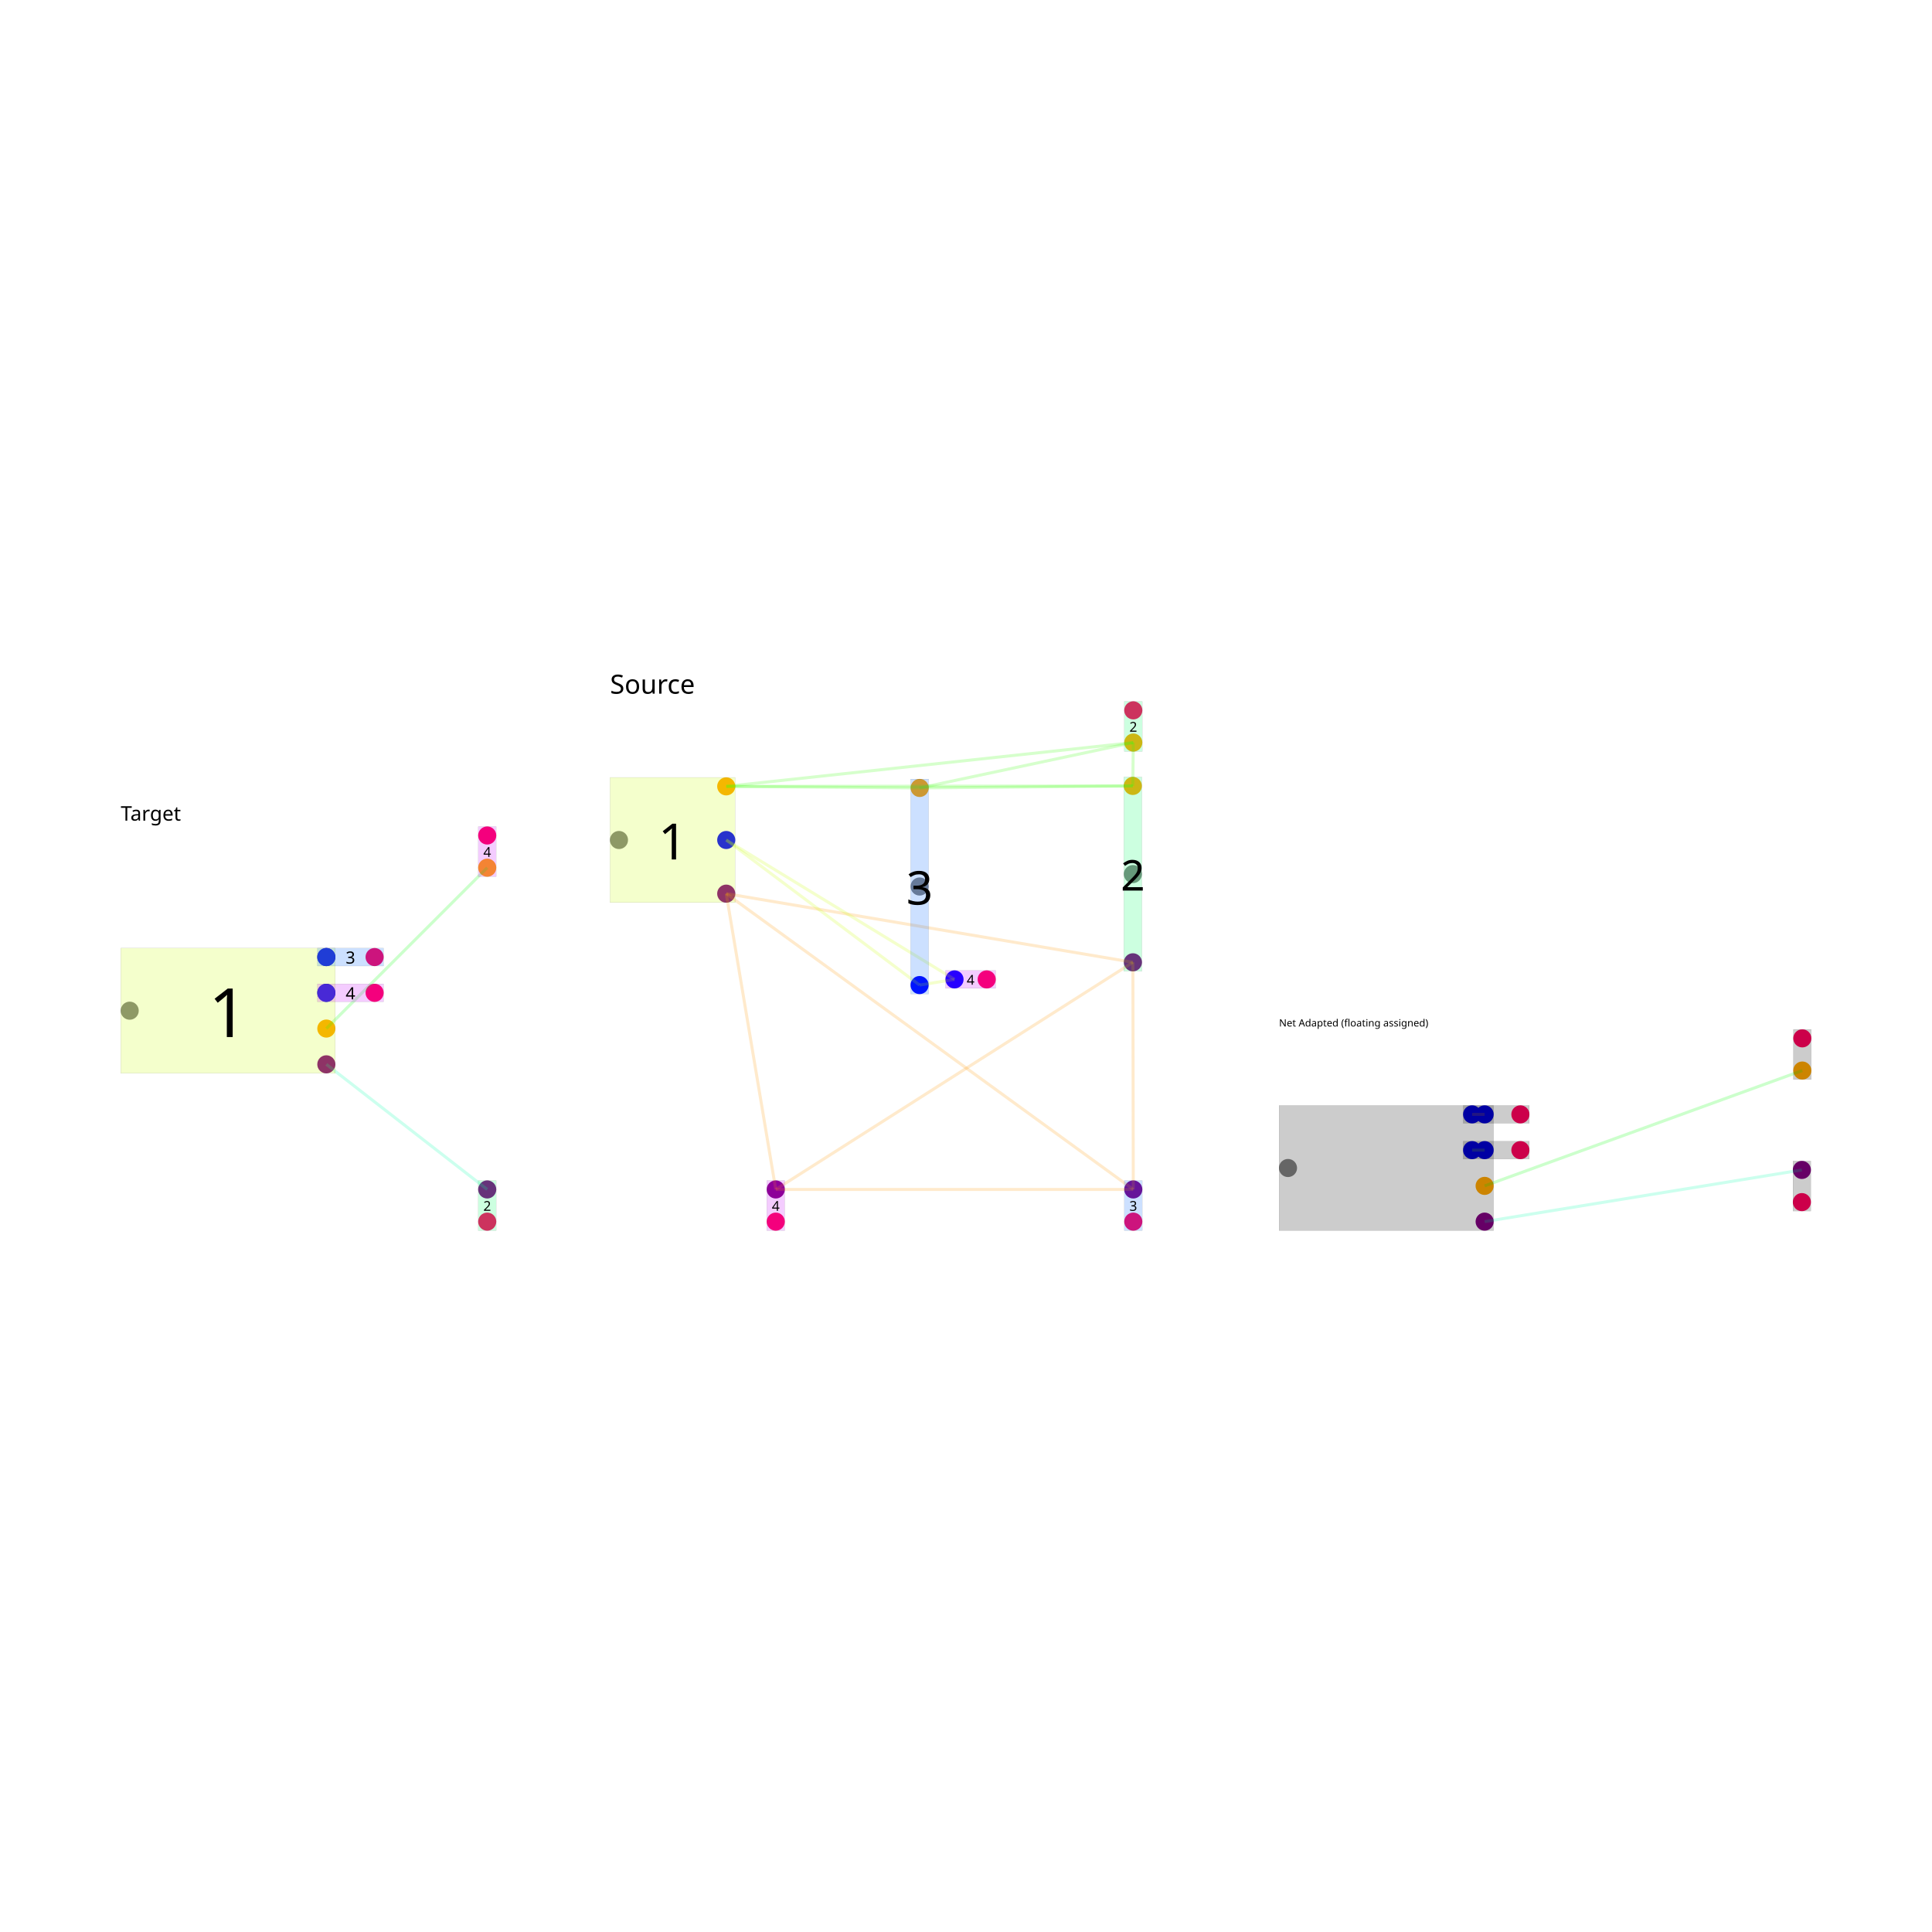
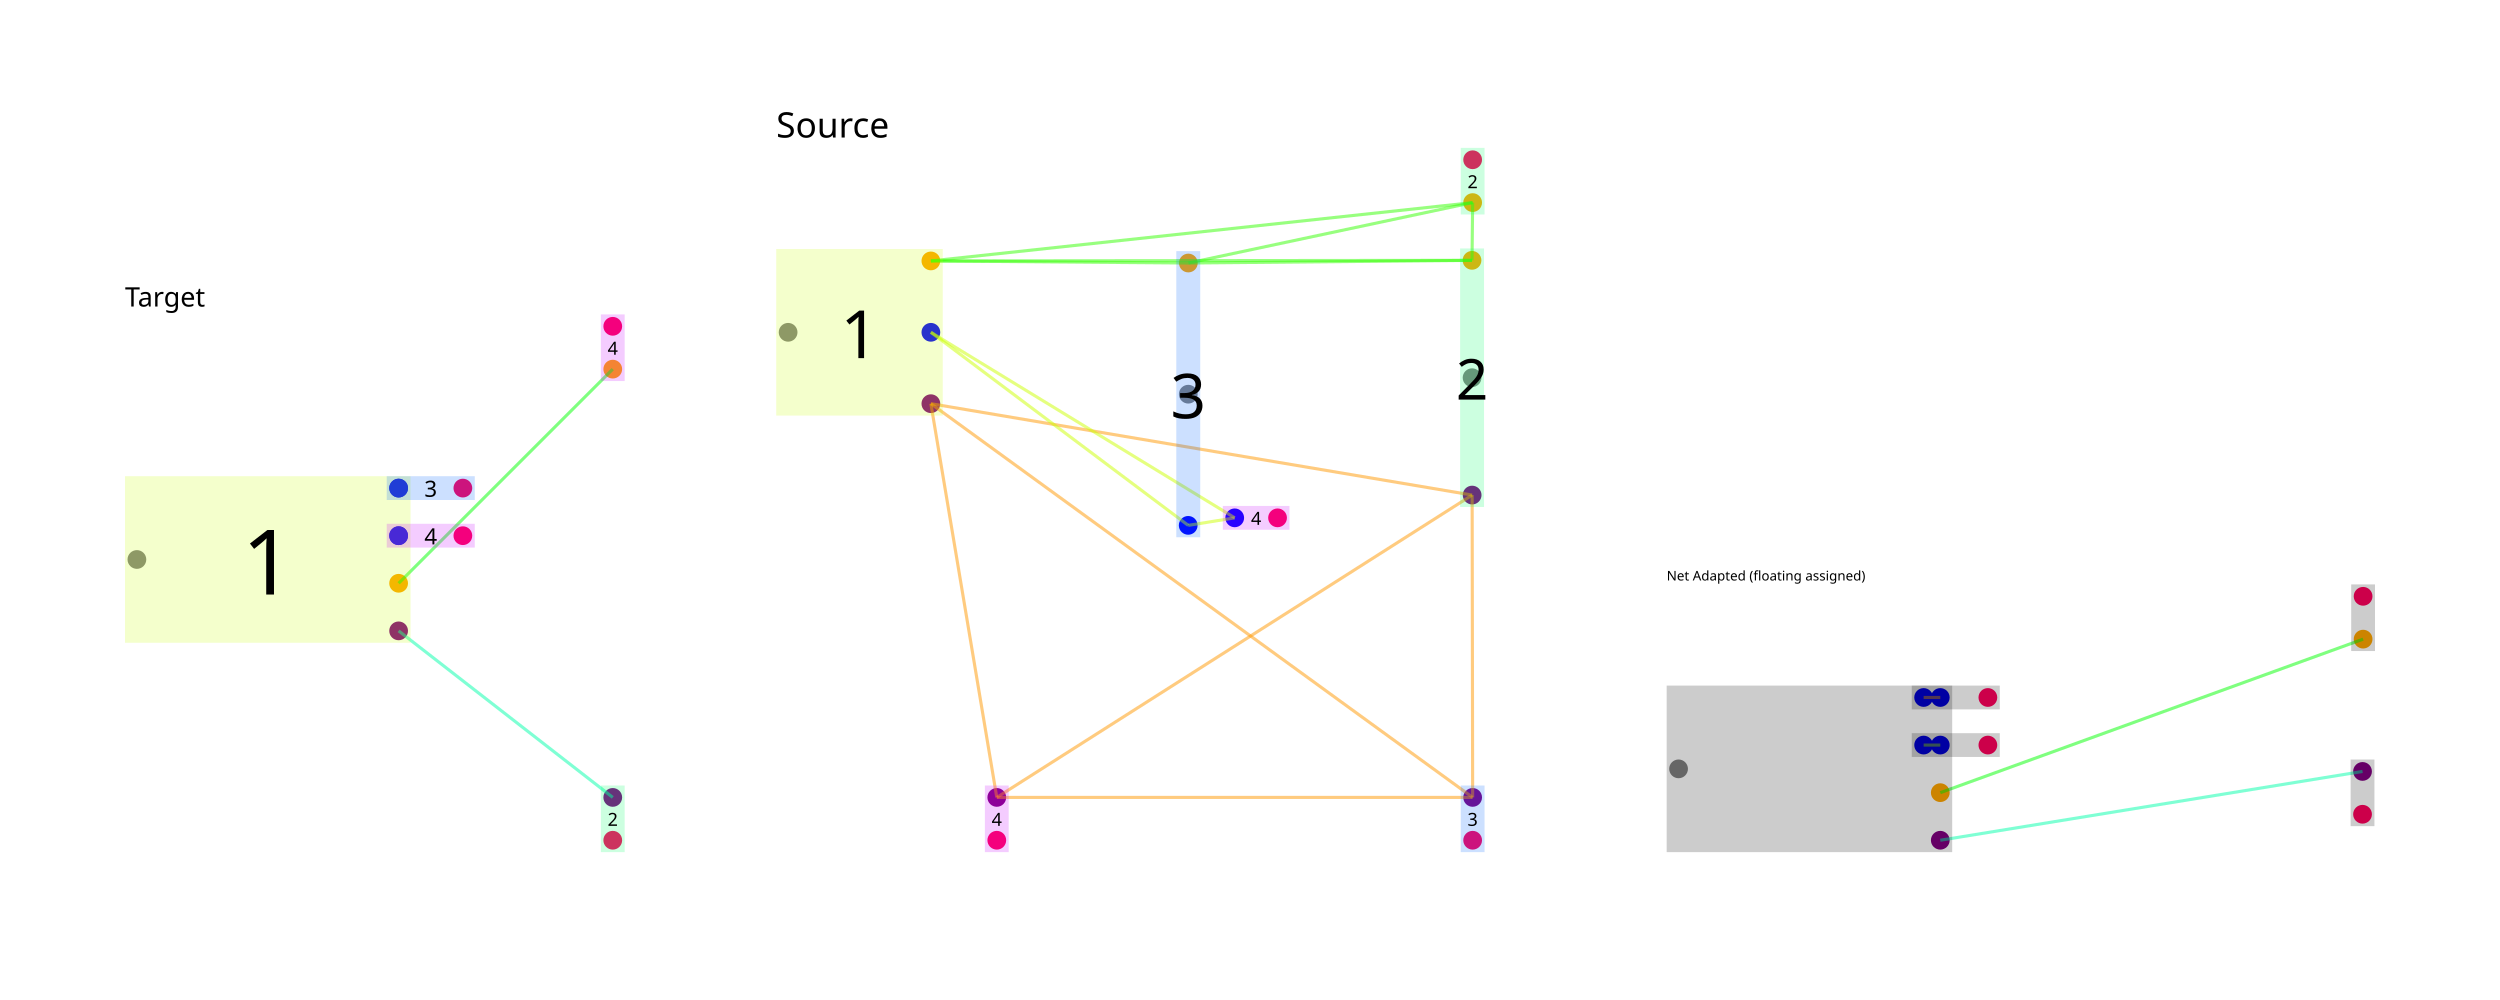
- <svg xmlns="http://www.w3.org/2000/svg" width="640" height="640" viewBox="0 0 640 640">
+ <svg xmlns="http://www.w3.org/2000/svg" width="800" height="320" viewBox="0 0 800 320">
  <rect width="100%" height="100%" fill="white" />
  <g>
-     <circle data-type="point" data-label="schematic_component_0_center component_center center_schematic_component_0" data-x="0" data-y="0" cx="42.961" cy="334.805" r="3" fill="gray" />
-   </g>
-   <g>
-     <circle data-type="point" data-label="schematic_port_0 normal unnamedsubcircuit13_connectivity_net0" data-x="1.1" data-y="0.30000000000000004" cx="108.101" cy="317.039" r="3" fill="blue" />
-   </g>
-   <g>
-     <circle data-type="point" data-label="schematic_port_1 normal unnamedsubcircuit13_connectivity_net1" data-x="1.1" data-y="0.09999999999999998" cx="108.101" cy="328.883" r="3" fill="blue" />
-   </g>
-   <g>
-     <circle data-type="point" data-label="schematic_port_2 vcc unnamedsubcircuit13_connectivity_net2" data-x="1.1" data-y="-0.10000000000000003" cx="108.101" cy="340.726" r="3" fill="orange" />
-   </g>
-   <g>
-     <circle data-type="point" data-label="schematic_port_3 gnd unnamedsubcircuit13_connectivity_net3" data-x="1.1" data-y="-0.30000000000000004" cx="108.101" cy="352.57" r="3" fill="purple" />
-   </g>
-   <g>
-     <circle data-type="point" data-label="schematic_net_label_0_pin gnd unnamedsubcircuit13_connectivity_net3" data-x="2" data-y="-1" cx="161.398" cy="394.023" r="3" fill="purple" />
-   </g>
-   <g>
-     <circle data-type="point" data-label="schematic_net_label_0_center netlabel_center schematic_net_label_0_center" data-x="2" data-y="-1.18" cx="161.398" cy="404.683" r="3" fill="hsl(338.4, 100%, 50%, 1)" />
-   </g>
-   <g>
-     <circle data-type="point" data-label="schematic_net_label_1_pin vcc unnamedsubcircuit13_connectivity_net2" data-x="2" data-y="0.8" cx="161.398" cy="287.43" r="3" fill="orange" />
-   </g>
-   <g>
-     <circle data-type="point" data-label="schematic_net_label_1_center netlabel_center schematic_net_label_1_center" data-x="2" data-y="0.98" cx="161.398" cy="276.77" r="3" fill="hsl(338.4, 100%, 50%, 1)" />
-   </g>
-   <g>
-     <circle data-type="point" data-label="schematic_net_label_2_pin normal unnamedsubcircuit13_connectivity_net0" data-x="1.1" data-y="0.30000000000000004" cx="108.101" cy="317.039" r="3" fill="blue" />
-   </g>
-   <g>
-     <circle data-type="point" data-label="schematic_net_label_2_center netlabel_center schematic_net_label_2_center" data-x="1.37" data-y="0.30000000000000004" cx="124.09" cy="317.039" r="3" fill="hsl(338.4, 100%, 50%, 1)" />
-   </g>
-   <g>
-     <circle data-type="point" data-label="schematic_net_label_3_pin normal unnamedsubcircuit13_connectivity_net1" data-x="1.1" data-y="0.09999999999999998" cx="108.101" cy="328.883" r="3" fill="blue" />
-   </g>
-   <g>
-     <circle data-type="point" data-label="schematic_net_label_3_center netlabel_center schematic_net_label_3_center" data-x="1.37" data-y="0.09999999999999998" cx="124.09" cy="328.883" r="3" fill="hsl(338.4, 100%, 50%, 1)" />
-   </g>
-   <g>
-     <circle data-type="point" data-label="schematic_component_0_center component_center center_schematic_component_0" data-x="2.736982540428231" data-y="0.9547950420240321" cx="205.041" cy="278.263" r="3" fill="gray" />
-   </g>
-   <g>
-     <circle data-type="point" data-label="schematic_port_0 gnd unnamedsubcircuit496_connectivity_net3" data-x="3.336982540428231" data-y="0.654795042024032" cx="240.572" cy="296.029" r="3" fill="purple" />
-   </g>
-   <g>
-     <circle data-type="point" data-label="schematic_port_1 normal unnamedsubcircuit496_connectivity_net1" data-x="3.336982540428231" data-y="0.9547950420240321" cx="240.572" cy="278.263" r="3" fill="blue" />
-   </g>
-   <g>
-     <circle data-type="point" data-label="schematic_port_2 vcc unnamedsubcircuit496_connectivity_net2" data-x="3.336982540428231" data-y="1.2547950420240321" cx="240.572" cy="260.498" r="3" fill="orange" />
-   </g>
-   <g>
-     <circle data-type="point" data-label="schematic_component_1_center component_center center_schematic_component_1" data-x="5.6116183458540805" data-y="0.7639923882821401" cx="375.273" cy="289.562" r="3" fill="gray" />
-   </g>
-   <g>
-     <circle data-type="point" data-label="schematic_port_3 vcc unnamedsubcircuit496_connectivity_net2" data-x="5.61134499585408" data-y="1.25725668828214" cx="375.257" cy="260.352" r="3" fill="orange" />
-   </g>
-   <g>
-     <circle data-type="point" data-label="schematic_port_4 gnd unnamedsubcircuit496_connectivity_net3" data-x="5.611891695854081" data-y="0.2707280882821401" cx="375.289" cy="318.773" r="3" fill="purple" />
-   </g>
-   <g>
-     <circle data-type="point" data-label="schematic_component_2_center component_center center_schematic_component_2" data-x="4.418793728406097" data-y="0.6946845352018942" cx="304.635" cy="293.666" r="3" fill="gray" />
-   </g>
-   <g>
-     <circle data-type="point" data-label="schematic_port_5 normal unnamedsubcircuit496_connectivity_net1" data-x="4.418520478406098" data-y="0.14339383520189397" cx="304.619" cy="326.313" r="3" fill="blue" />
-   </g>
-   <g>
-     <circle data-type="point" data-label="schematic_port_6 vcc unnamedsubcircuit496_connectivity_net2" data-x="4.4190669784060965" data-y="1.2459752352018945" cx="304.652" cy="261.02" r="3" fill="orange" />
-   </g>
-   <g>
-     <circle data-type="point" data-label="schematic_net_label_0_pin vcc unnamedsubcircuit496_connectivity_net2" data-x="5.614024435947429" data-y="1.5000000000000002" cx="375.415" cy="245.977" r="3" fill="orange" />
-   </g>
-   <g>
-     <circle data-type="point" data-label="schematic_net_label_0_center netlabel_center schematic_net_label_0_center" data-x="5.614024435947429" data-y="1.6800000000000002" cx="375.415" cy="235.317" r="3" fill="hsl(338.4, 100%, 50%, 1)" />
-   </g>
-   <g>
-     <circle data-type="point" data-label="schematic_net_label_1_pin normal unnamedsubcircuit496_connectivity_net1" data-x="4.614024435947429" data-y="0.17500000000000027" cx="316.197" cy="324.441" r="3" fill="blue" />
-   </g>
-   <g>
-     <circle data-type="point" data-label="schematic_net_label_1_center netlabel_center schematic_net_label_1_center" data-x="4.7940244359474296" data-y="0.17500000000000027" cx="326.856" cy="324.441" r="3" fill="hsl(338.4, 100%, 50%, 1)" />
-   </g>
-   <g>
-     <circle data-type="point" data-label="schematic_net_label_2_pin gnd unnamedsubcircuit496_connectivity_net3" data-x="5.614024435947429" data-y="-0.9999999999999998" cx="375.415" cy="394.023" r="3" fill="purple" />
-   </g>
-   <g>
-     <circle data-type="point" data-label="schematic_net_label_2_center netlabel_center schematic_net_label_2_center" data-x="5.614024435947429" data-y="-1.18" cx="375.415" cy="404.683" r="3" fill="hsl(338.4, 100%, 50%, 1)" />
-   </g>
-   <g>
-     <circle data-type="point" data-label="schematic_net_label_3_pin gnd unnamedsubcircuit496_connectivity_net3" data-x="3.614024435947429" data-y="-0.9999999999999998" cx="256.978" cy="394.023" r="3" fill="purple" />
-   </g>
-   <g>
-     <circle data-type="point" data-label="schematic_net_label_3_center netlabel_center schematic_net_label_3_center" data-x="3.614024435947429" data-y="-1.18" cx="256.978" cy="404.683" r="3" fill="hsl(338.4, 100%, 50%, 1)" />
-   </g>
-   <g>
-     <circle data-type="point" data-label="schematic_component_0_center component_center center_schematic_component_0" data-x="6.479455641222213" data-y="-0.8799999999999998" cx="426.665" cy="386.917" r="3" fill="gray" />
-   </g>
-   <g>
-     <circle data-type="point" data-label="schematic_port_0 normal unnamedsubcircuit13_connectivity_net0" data-x="7.5794556412222125" data-y="-0.5799999999999996" cx="491.805" cy="369.151" r="3" fill="blue" />
-   </g>
-   <g>
-     <circle data-type="point" data-label="schematic_port_1 normal unnamedsubcircuit13_connectivity_net1" data-x="7.5794556412222125" data-y="-0.7799999999999998" cx="491.805" cy="380.995" r="3" fill="blue" />
-   </g>
-   <g>
-     <circle data-type="point" data-label="schematic_port_2 vcc unnamedsubcircuit13_connectivity_net2" data-x="7.5794556412222125" data-y="-0.9799999999999998" cx="491.805" cy="392.839" r="3" fill="orange" />
-   </g>
-   <g>
-     <circle data-type="point" data-label="schematic_port_3 gnd unnamedsubcircuit13_connectivity_net3" data-x="7.5794556412222125" data-y="-1.1799999999999997" cx="491.805" cy="404.683" r="3" fill="purple" />
-   </g>
-   <g>
-     <circle data-type="point" data-label="schematic_net_label_0_pin gnd unnamedsubcircuit13_connectivity_net3" data-x="9.354091446648063" data-y="-0.8908026537418918" cx="596.897" cy="387.557" r="3" fill="purple" />
-   </g>
-   <g>
-     <circle data-type="point" data-label="schematic_net_label_0_center netlabel_center schematic_net_label_0_center" data-x="9.354091446648063" data-y="-1.0708026537418918" cx="596.897" cy="398.216" r="3" fill="hsl(338.4, 100%, 50%, 1)" />
-   </g>
-   <g>
-     <circle data-type="point" data-label="schematic_net_label_1_pin vcc unnamedsubcircuit13_connectivity_net2" data-x="9.356497536741411" data-y="-0.33479504202403165" cx="597.039" cy="354.631" r="3" fill="orange" />
-   </g>
-   <g>
-     <circle data-type="point" data-label="schematic_net_label_1_center netlabel_center schematic_net_label_1_center" data-x="9.356497536741411" data-y="-0.15479504202403171" cx="597.039" cy="343.971" r="3" fill="hsl(338.4, 100%, 50%, 1)" />
-   </g>
-   <g>
-     <circle data-type="point" data-label="schematic_net_label_2_pin normal unnamedsubcircuit13_connectivity_net0" data-x="7.509455641222212" data-y="-0.5799999999999996" cx="487.66" cy="369.151" r="3" fill="blue" />
-   </g>
-   <g>
-     <circle data-type="point" data-label="schematic_net_label_2_center netlabel_center schematic_net_label_2_center" data-x="7.779455641222213" data-y="-0.5799999999999996" cx="503.649" cy="369.151" r="3" fill="hsl(338.4, 100%, 50%, 1)" />
-   </g>
-   <g>
-     <circle data-type="point" data-label="schematic_net_label_3_pin normal unnamedsubcircuit13_connectivity_net1" data-x="7.509455641222212" data-y="-0.7799999999999998" cx="487.66" cy="380.995" r="3" fill="blue" />
-   </g>
-   <g>
-     <circle data-type="point" data-label="schematic_net_label_3_center netlabel_center schematic_net_label_3_center" data-x="7.779455641222213" data-y="-0.7799999999999998" cx="503.649" cy="380.995" r="3" fill="hsl(338.4, 100%, 50%, 1)" />
-   </g>
-   <g>
-     <polyline data-points="1.1,0.30000000000000004 1.1,0.30000000000000004" data-type="line" data-label="" points="108.101,317.039 108.101,317.039" fill="none" stroke="hsl(40, 100%, 50%, 0.2)" stroke-width="1" />
-   </g>
-   <g>
-     <polyline data-points="1.1,0.09999999999999998 1.1,0.09999999999999998" data-type="line" data-label="" points="108.101,328.883 108.101,328.883" fill="none" stroke="hsl(80, 100%, 50%, 0.2)" stroke-width="1" />
-   </g>
-   <g>
-     <polyline data-points="1.1,-0.10000000000000003 2,0.8" data-type="line" data-label="" points="108.101,340.726 161.398,287.43" fill="none" stroke="hsl(120, 100%, 50%, 0.2)" stroke-width="1" />
-   </g>
-   <g>
-     <polyline data-points="1.1,-0.30000000000000004 2,-1" data-type="line" data-label="" points="108.101,352.57 161.398,394.023" fill="none" stroke="hsl(160, 100%, 50%, 0.2)" stroke-width="1" />
-   </g>
-   <g>
-     <polyline data-points="3.336982540428231,0.654795042024032 3.614024435947429,-0.9999999999999998" data-type="line" data-label="" points="240.572,296.029 256.978,394.023" fill="none" stroke="hsl(36, 100%, 50%, 0.2)" stroke-width="1" />
-   </g>
-   <g>
-     <polyline data-points="3.336982540428231,0.654795042024032 5.611891695854081,0.2707280882821401" data-type="line" data-label="" points="240.572,296.029 375.289,318.773" fill="none" stroke="hsl(36, 100%, 50%, 0.2)" stroke-width="1" />
-   </g>
-   <g>
-     <polyline data-points="3.336982540428231,0.654795042024032 5.614024435947429,-0.9999999999999998" data-type="line" data-label="" points="240.572,296.029 375.415,394.023" fill="none" stroke="hsl(36, 100%, 50%, 0.2)" stroke-width="1" />
-   </g>
-   <g>
-     <polyline data-points="5.611891695854081,0.2707280882821401 5.614024435947429,-0.9999999999999998" data-type="line" data-label="" points="375.289,318.773 375.415,394.023" fill="none" stroke="hsl(36, 100%, 50%, 0.2)" stroke-width="1" />
-   </g>
-   <g>
-     <polyline data-points="5.611891695854081,0.2707280882821401 3.614024435947429,-0.9999999999999998" data-type="line" data-label="" points="375.289,318.773 256.978,394.023" fill="none" stroke="hsl(36, 100%, 50%, 0.2)" stroke-width="1" />
-   </g>
-   <g>
-     <polyline data-points="5.614024435947429,-0.9999999999999998 3.614024435947429,-0.9999999999999998" data-type="line" data-label="" points="375.415,394.023 256.978,394.023" fill="none" stroke="hsl(36, 100%, 50%, 0.2)" stroke-width="1" />
-   </g>
-   <g>
-     <polyline data-points="3.336982540428231,0.9547950420240321 4.418520478406098,0.14339383520189397" data-type="line" data-label="" points="240.572,278.263 304.619,326.313" fill="none" stroke="hsl(72, 100%, 50%, 0.2)" stroke-width="1" />
-   </g>
-   <g>
-     <polyline data-points="3.336982540428231,0.9547950420240321 4.614024435947429,0.17500000000000027" data-type="line" data-label="" points="240.572,278.263 316.197,324.441" fill="none" stroke="hsl(72, 100%, 50%, 0.2)" stroke-width="1" />
-   </g>
-   <g>
-     <polyline data-points="4.418520478406098,0.14339383520189397 4.614024435947429,0.17500000000000027" data-type="line" data-label="" points="304.619,326.313 316.197,324.441" fill="none" stroke="hsl(72, 100%, 50%, 0.2)" stroke-width="1" />
-   </g>
-   <g>
-     <polyline data-points="3.336982540428231,1.2547950420240321 4.4190669784060965,1.2459752352018945" data-type="line" data-label="" points="240.572,260.498 304.652,261.02" fill="none" stroke="hsl(108, 100%, 50%, 0.2)" stroke-width="1" />
-   </g>
-   <g>
-     <polyline data-points="3.336982540428231,1.2547950420240321 5.61134499585408,1.25725668828214" data-type="line" data-label="" points="240.572,260.498 375.257,260.352" fill="none" stroke="hsl(108, 100%, 50%, 0.2)" stroke-width="1" />
-   </g>
-   <g>
-     <polyline data-points="3.336982540428231,1.2547950420240321 5.614024435947429,1.5000000000000002" data-type="line" data-label="" points="240.572,260.498 375.415,245.977" fill="none" stroke="hsl(108, 100%, 50%, 0.2)" stroke-width="1" />
-   </g>
-   <g>
-     <polyline data-points="5.61134499585408,1.25725668828214 5.614024435947429,1.5000000000000002" data-type="line" data-label="" points="375.257,260.352 375.415,245.977" fill="none" stroke="hsl(108, 100%, 50%, 0.2)" stroke-width="1" />
-   </g>
-   <g>
-     <polyline data-points="5.61134499585408,1.25725668828214 4.4190669784060965,1.2459752352018945" data-type="line" data-label="" points="375.257,260.352 304.652,261.02" fill="none" stroke="hsl(108, 100%, 50%, 0.2)" stroke-width="1" />
-   </g>
-   <g>
-     <polyline data-points="4.4190669784060965,1.2459752352018945 5.614024435947429,1.5000000000000002" data-type="line" data-label="" points="304.652,261.02 375.415,245.977" fill="none" stroke="hsl(108, 100%, 50%, 0.2)" stroke-width="1" />
-   </g>
-   <g>
-     <polyline data-points="7.5794556412222125,-0.5799999999999996 7.509455641222212,-0.5799999999999996" data-type="line" data-label="" points="491.805,369.151 487.66,369.151" fill="none" stroke="hsl(40, 100%, 50%, 0.2)" stroke-width="1" />
-   </g>
-   <g>
-     <polyline data-points="7.5794556412222125,-0.7799999999999998 7.509455641222212,-0.7799999999999998" data-type="line" data-label="" points="491.805,380.995 487.66,380.995" fill="none" stroke="hsl(80, 100%, 50%, 0.2)" stroke-width="1" />
-   </g>
-   <g>
-     <polyline data-points="7.5794556412222125,-0.9799999999999998 9.356497536741411,-0.33479504202403165" data-type="line" data-label="" points="491.805,392.839 597.039,354.631" fill="none" stroke="hsl(120, 100%, 50%, 0.2)" stroke-width="1" />
-   </g>
-   <g>
-     <polyline data-points="7.5794556412222125,-1.1799999999999997 9.354091446648063,-0.8908026537418918" data-type="line" data-label="" points="491.805,404.683 596.897,387.557" fill="none" stroke="hsl(160, 100%, 50%, 0.2)" stroke-width="1" />
-   </g>
-   <g>
-     <rect data-type="rect" data-label="schematic_component_0" data-x="0.55" data-y="0" x="40" y="314.078" width="71.062" height="41.453" fill="hsl(72, 100%, 50%, 0.2)" stroke="black" stroke-width="0.017" />
-   </g>
-   <g>
-     <rect data-type="rect" data-label="schematic_net_label_0" data-x="2" data-y="-1.0899999999999999" x="158.437" y="391.062" width="5.922" height="16.581" fill="hsl(144, 100%, 50%, 0.2)" stroke="black" stroke-width="0.017" />
-   </g>
-   <g>
-     <rect data-type="rect" data-label="schematic_net_label_1" data-x="2" data-y="0.89" x="158.437" y="273.81" width="5.922" height="16.581" fill="hsl(288, 100%, 50%, 0.2)" stroke="black" stroke-width="0.017" />
-   </g>
-   <g>
-     <rect data-type="rect" data-label="schematic_net_label_2" data-x="1.235" data-y="0.30000000000000004" x="105.14" y="314.078" width="21.911" height="5.922" fill="hsl(216, 100%, 50%, 0.2)" stroke="black" stroke-width="0.017" />
-   </g>
-   <g>
-     <rect data-type="rect" data-label="schematic_net_label_3" data-x="1.235" data-y="0.09999999999999998" x="105.14" y="325.922" width="21.911" height="5.922" fill="hsl(288, 100%, 50%, 0.2)" stroke="black" stroke-width="0.017" />
-   </g>
-   <g>
-     <rect data-type="rect" data-label="schematic_component_0" data-x="3.036982540428231" data-y="0.9547950420240321" x="202.08" y="257.537" width="41.453" height="41.453" fill="hsl(72, 100%, 50%, 0.2)" stroke="black" stroke-width="0.017" />
-   </g>
-   <g>
-     <rect data-type="rect" data-label="schematic_component_1" data-x="5.6116183458540805" data-y="0.7639923882821401" x="372.296" y="257.391" width="5.954" height="64.343" fill="hsl(144, 100%, 50%, 0.2)" stroke="black" stroke-width="0.017" />
-   </g>
-   <g>
-     <rect data-type="rect" data-label="schematic_component_2" data-x="4.418793728406097" data-y="0.6946845352018942" x="301.658" y="258.059" width="5.954" height="71.215" fill="hsl(216, 100%, 50%, 0.2)" stroke="black" stroke-width="0.017" />
-   </g>
-   <g>
-     <rect data-type="rect" data-label="schematic_net_label_0" data-x="5.614024435947429" data-y="1.5900000000000003" x="372.454" y="232.357" width="5.922" height="16.581" fill="hsl(144, 100%, 50%, 0.2)" stroke="black" stroke-width="0.017" />
-   </g>
-   <g>
-     <rect data-type="rect" data-label="schematic_net_label_1" data-x="4.704024435947429" data-y="0.17500000000000027" x="313.236" y="321.48" width="16.581" height="5.922" fill="hsl(288, 100%, 50%, 0.2)" stroke="black" stroke-width="0.017" />
-   </g>
-   <g>
-     <rect data-type="rect" data-label="schematic_net_label_2" data-x="5.614024435947429" data-y="-1.0899999999999996" x="372.454" y="391.062" width="5.922" height="16.581" fill="hsl(216, 100%, 50%, 0.2)" stroke="black" stroke-width="0.017" />
-   </g>
-   <g>
-     <rect data-type="rect" data-label="schematic_net_label_3" data-x="3.614024435947429" data-y="-1.0899999999999996" x="254.017" y="391.062" width="5.922" height="16.581" fill="hsl(288, 100%, 50%, 0.2)" stroke="black" stroke-width="0.017" />
-   </g>
-   <g>
-     <rect data-type="rect" data-label="schematic_component_0" data-x="7.029455641222213" data-y="-0.8799999999999997" x="423.704" y="366.19" width="71.062" height="41.453" fill="rgba(0, 0, 0, 0.2)" stroke="black" stroke-width="0.017" />
-   </g>
-   <g>
-     <rect data-type="rect" data-label="schematic_net_label_0" data-x="9.354091446648063" data-y="-0.9808026537418918" x="593.936" y="384.596" width="5.922" height="16.581" fill="rgba(0, 0, 0, 0.2)" stroke="black" stroke-width="0.017" />
-   </g>
-   <g>
-     <rect data-type="rect" data-label="schematic_net_label_1" data-x="9.356497536741411" data-y="-0.24479504202403168" x="594.078" y="341.01" width="5.922" height="16.581" fill="rgba(0, 0, 0, 0.2)" stroke="black" stroke-width="0.017" />
-   </g>
-   <g>
-     <rect data-type="rect" data-label="schematic_net_label_2" data-x="7.644455641222212" data-y="-0.5799999999999996" x="484.699" y="366.19" width="21.911" height="5.922" fill="rgba(0, 0, 0, 0.2)" stroke="black" stroke-width="0.017" />
-   </g>
-   <g>
-     <rect data-type="rect" data-label="schematic_net_label_3" data-x="7.644455641222212" data-y="-0.7799999999999998" x="484.699" y="378.034" width="21.911" height="5.922" fill="rgba(0, 0, 0, 0.2)" stroke="black" stroke-width="0.017" />
-   </g>
-   <text data-type="text" data-label="Target" data-x="-0.050000000000000044" data-y="1.03" x="40" y="273.81" fill="black" font-size="6.692" font-family="sans-serif" text-anchor="start" dominant-baseline="text-after-edge">Target</text>
-   <text data-type="text" data-label="1" data-x="0.55" data-y="0" x="75.531" y="334.805" fill="black" font-size="22.503" font-family="sans-serif" text-anchor="middle" dominant-baseline="central">1</text>
-   <text data-type="text" data-label="2" data-x="2" data-y="-1.0899999999999999" x="161.398" y="399.353" fill="black" font-size="4.501" font-family="sans-serif" text-anchor="middle" dominant-baseline="central">2</text>
-   <text data-type="text" data-label="4" data-x="2" data-y="0.89" x="161.398" y="282.1" fill="black" font-size="4.501" font-family="sans-serif" text-anchor="middle" dominant-baseline="central">4</text>
-   <text data-type="text" data-label="3" data-x="1.235" data-y="0.30000000000000004" x="116.096" y="317.039" fill="black" font-size="5.567" font-family="sans-serif" text-anchor="middle" dominant-baseline="central">3</text>
-   <text data-type="text" data-label="4" data-x="1.235" data-y="0.09999999999999998" x="116.096" y="328.883" fill="black" font-size="5.567" font-family="sans-serif" text-anchor="middle" dominant-baseline="central">4</text>
-   <text data-type="text" data-label="Source" data-x="2.686982540428231" data-y="1.7300000000000002" x="202.08" y="232.357" fill="black" font-size="8.764" font-family="sans-serif" text-anchor="start" dominant-baseline="text-after-edge">Source</text>
-   <text data-type="text" data-label="1" data-x="3.036982540428231" data-y="0.9547950420240321" x="222.807" y="278.263" fill="black" font-size="16.581" font-family="sans-serif" text-anchor="middle" dominant-baseline="central">1</text>
-   <text data-type="text" data-label="2" data-x="5.6116183458540805" data-y="0.7639923882821401" x="375.273" y="289.562" fill="black" font-size="14.059" font-family="sans-serif" text-anchor="middle" dominant-baseline="central">2</text>
-   <text data-type="text" data-label="3" data-x="4.418793728406097" data-y="0.6946845352018942" x="304.635" y="293.666" fill="black" font-size="15.434" font-family="sans-serif" text-anchor="middle" dominant-baseline="central">3</text>
-   <text data-type="text" data-label="2" data-x="5.614024435947429" data-y="1.5900000000000003" x="375.415" y="240.647" fill="black" font-size="4.501" font-family="sans-serif" text-anchor="middle" dominant-baseline="central">2</text>
-   <text data-type="text" data-label="4" data-x="4.704024435947429" data-y="0.17500000000000027" x="321.526" y="324.441" fill="black" font-size="4.501" font-family="sans-serif" text-anchor="middle" dominant-baseline="central">4</text>
-   <text data-type="text" data-label="3" data-x="5.614024435947429" data-y="-1.0899999999999996" x="375.415" y="399.353" fill="black" font-size="4.501" font-family="sans-serif" text-anchor="middle" dominant-baseline="central">3</text>
-   <text data-type="text" data-label="4" data-x="3.614024435947429" data-y="-1.0899999999999996" x="256.978" y="399.353" fill="black" font-size="4.501" font-family="sans-serif" text-anchor="middle" dominant-baseline="central">4</text>
-   <text data-type="text" data-label="Net Adapted (floating assigned)" data-x="6.429455641222212" data-y="-0.10479504202403167" x="423.704" y="341.01" fill="black" font-size="3.332" font-family="sans-serif" text-anchor="start" dominant-baseline="text-after-edge">Net Adapted (floating assigned)</text>
+     <circle data-type="point" data-label="schematic_component_0_center component_center center_schematic_component_0" data-x="0" data-y="0" cx="43.807" cy="179.035" r="3" fill="gray" />
+   </g>
+   <g>
+     <circle data-type="point" data-label="schematic_port_0 normal unnamedsubcircuit13_connectivity_net0" data-x="1.1" data-y="0.30000000000000004" cx="127.559" cy="156.193" r="3" fill="blue" />
+   </g>
+   <g>
+     <circle data-type="point" data-label="schematic_port_1 normal unnamedsubcircuit13_connectivity_net1" data-x="1.1" data-y="0.09999999999999998" cx="127.559" cy="171.421" r="3" fill="blue" />
+   </g>
+   <g>
+     <circle data-type="point" data-label="schematic_port_2 vcc unnamedsubcircuit13_connectivity_net2" data-x="1.1" data-y="-0.10000000000000003" cx="127.559" cy="186.648" r="3" fill="orange" />
+   </g>
+   <g>
+     <circle data-type="point" data-label="schematic_port_3 gnd unnamedsubcircuit13_connectivity_net3" data-x="1.1" data-y="-0.30000000000000004" cx="127.559" cy="201.876" r="3" fill="purple" />
+   </g>
+   <g>
+     <circle data-type="point" data-label="schematic_net_label_0_pin gnd unnamedsubcircuit13_connectivity_net3" data-x="2" data-y="-1" cx="196.083" cy="255.173" r="3" fill="purple" />
+   </g>
+   <g>
+     <circle data-type="point" data-label="schematic_net_label_0_center netlabel_center schematic_net_label_0_center" data-x="2" data-y="-1.18" cx="196.083" cy="268.878" r="3" fill="hsl(338.4, 100%, 50%, 1)" />
+   </g>
+   <g>
+     <circle data-type="point" data-label="schematic_net_label_1_pin vcc unnamedsubcircuit13_connectivity_net2" data-x="2" data-y="0.8" cx="196.083" cy="118.124" r="3" fill="orange" />
+   </g>
+   <g>
+     <circle data-type="point" data-label="schematic_net_label_1_center netlabel_center schematic_net_label_1_center" data-x="2" data-y="0.98" cx="196.083" cy="104.419" r="3" fill="hsl(338.4, 100%, 50%, 1)" />
+   </g>
+   <g>
+     <circle data-type="point" data-label="schematic_net_label_2_pin normal unnamedsubcircuit13_connectivity_net0" data-x="1.1" data-y="0.30000000000000004" cx="127.559" cy="156.193" r="3" fill="blue" />
+   </g>
+   <g>
+     <circle data-type="point" data-label="schematic_net_label_2_center netlabel_center schematic_net_label_2_center" data-x="1.37" data-y="0.30000000000000004" cx="148.116" cy="156.193" r="3" fill="hsl(338.4, 100%, 50%, 1)" />
+   </g>
+   <g>
+     <circle data-type="point" data-label="schematic_net_label_3_pin normal unnamedsubcircuit13_connectivity_net1" data-x="1.1" data-y="0.09999999999999998" cx="127.559" cy="171.421" r="3" fill="blue" />
+   </g>
+   <g>
+     <circle data-type="point" data-label="schematic_net_label_3_center netlabel_center schematic_net_label_3_center" data-x="1.37" data-y="0.09999999999999998" cx="148.116" cy="171.421" r="3" fill="hsl(338.4, 100%, 50%, 1)" />
+   </g>
+   <g>
+     <circle data-type="point" data-label="schematic_component_0_center component_center center_schematic_component_0" data-x="2.736982540428231" data-y="0.9547950420240321" cx="252.196" cy="106.338" r="3" fill="gray" />
+   </g>
+   <g>
+     <circle data-type="point" data-label="schematic_port_0 gnd unnamedsubcircuit496_connectivity_net3" data-x="3.336982540428231" data-y="0.654795042024032" cx="297.879" cy="129.18" r="3" fill="purple" />
+   </g>
+   <g>
+     <circle data-type="point" data-label="schematic_port_1 normal unnamedsubcircuit496_connectivity_net1" data-x="3.336982540428231" data-y="0.9547950420240321" cx="297.879" cy="106.338" r="3" fill="blue" />
+   </g>
+   <g>
+     <circle data-type="point" data-label="schematic_port_2 vcc unnamedsubcircuit496_connectivity_net2" data-x="3.336982540428231" data-y="1.2547950420240321" cx="297.879" cy="83.497" r="3" fill="orange" />
+   </g>
+   <g>
+     <circle data-type="point" data-label="schematic_component_1_center component_center center_schematic_component_1" data-x="5.6116183458540805" data-y="0.7639923882821401" cx="471.065" cy="120.866" r="3" fill="gray" />
+   </g>
+   <g>
+     <circle data-type="point" data-label="schematic_port_3 vcc unnamedsubcircuit496_connectivity_net2" data-x="5.61134499585408" data-y="1.25725668828214" cx="471.044" cy="83.309" r="3" fill="orange" />
+   </g>
+   <g>
+     <circle data-type="point" data-label="schematic_port_4 gnd unnamedsubcircuit496_connectivity_net3" data-x="5.611891695854081" data-y="0.2707280882821401" cx="471.086" cy="158.422" r="3" fill="purple" />
+   </g>
+   <g>
+     <circle data-type="point" data-label="schematic_component_2_center component_center center_schematic_component_2" data-x="4.418793728406097" data-y="0.6946845352018942" cx="380.246" cy="126.143" r="3" fill="gray" />
+   </g>
+   <g>
+     <circle data-type="point" data-label="schematic_port_5 normal unnamedsubcircuit496_connectivity_net1" data-x="4.418520478406098" data-y="0.14339383520189397" cx="380.225" cy="168.117" r="3" fill="blue" />
+   </g>
+   <g>
+     <circle data-type="point" data-label="schematic_port_6 vcc unnamedsubcircuit496_connectivity_net2" data-x="4.4190669784060965" data-y="1.2459752352018945" cx="380.266" cy="84.168" r="3" fill="orange" />
+   </g>
+   <g>
+     <circle data-type="point" data-label="schematic_net_label_0_pin vcc unnamedsubcircuit496_connectivity_net2" data-x="5.614024435947429" data-y="1.5000000000000002" cx="471.248" cy="64.827" r="3" fill="orange" />
+   </g>
+   <g>
+     <circle data-type="point" data-label="schematic_net_label_0_center netlabel_center schematic_net_label_0_center" data-x="5.614024435947429" data-y="1.6800000000000002" cx="471.248" cy="51.122" r="3" fill="hsl(338.4, 100%, 50%, 1)" />
+   </g>
+   <g>
+     <circle data-type="point" data-label="schematic_net_label_1_pin normal unnamedsubcircuit496_connectivity_net1" data-x="4.614024435947429" data-y="0.17500000000000027" cx="395.11" cy="165.71" r="3" fill="blue" />
+   </g>
+   <g>
+     <circle data-type="point" data-label="schematic_net_label_1_center netlabel_center schematic_net_label_1_center" data-x="4.7940244359474296" data-y="0.17500000000000027" cx="408.815" cy="165.71" r="3" fill="hsl(338.4, 100%, 50%, 1)" />
+   </g>
+   <g>
+     <circle data-type="point" data-label="schematic_net_label_2_pin gnd unnamedsubcircuit496_connectivity_net3" data-x="5.614024435947429" data-y="-0.9999999999999998" cx="471.248" cy="255.173" r="3" fill="purple" />
+   </g>
+   <g>
+     <circle data-type="point" data-label="schematic_net_label_2_center netlabel_center schematic_net_label_2_center" data-x="5.614024435947429" data-y="-1.18" cx="471.248" cy="268.878" r="3" fill="hsl(338.4, 100%, 50%, 1)" />
+   </g>
+   <g>
+     <circle data-type="point" data-label="schematic_net_label_3_pin gnd unnamedsubcircuit496_connectivity_net3" data-x="3.614024435947429" data-y="-0.9999999999999998" cx="318.972" cy="255.173" r="3" fill="purple" />
+   </g>
+   <g>
+     <circle data-type="point" data-label="schematic_net_label_3_center netlabel_center schematic_net_label_3_center" data-x="3.614024435947429" data-y="-1.18" cx="318.972" cy="268.878" r="3" fill="hsl(338.4, 100%, 50%, 1)" />
+   </g>
+   <g>
+     <circle data-type="point" data-label="schematic_component_0_center component_center center_schematic_component_0" data-x="6.479455641222213" data-y="-0.8799999999999998" cx="537.141" cy="246.036" r="3" fill="gray" />
+   </g>
+   <g>
+     <circle data-type="point" data-label="schematic_port_0 normal unnamedsubcircuit13_connectivity_net0" data-x="7.5794556412222125" data-y="-0.5799999999999996" cx="620.892" cy="223.195" r="3" fill="blue" />
+   </g>
+   <g>
+     <circle data-type="point" data-label="schematic_port_1 normal unnamedsubcircuit13_connectivity_net1" data-x="7.5794556412222125" data-y="-0.7799999999999998" cx="620.892" cy="238.422" r="3" fill="blue" />
+   </g>
+   <g>
+     <circle data-type="point" data-label="schematic_port_2 vcc unnamedsubcircuit13_connectivity_net2" data-x="7.5794556412222125" data-y="-0.9799999999999998" cx="620.892" cy="253.65" r="3" fill="orange" />
+   </g>
+   <g>
+     <circle data-type="point" data-label="schematic_port_3 gnd unnamedsubcircuit13_connectivity_net3" data-x="7.5794556412222125" data-y="-1.1799999999999997" cx="620.892" cy="268.878" r="3" fill="purple" />
+   </g>
+   <g>
+     <circle data-type="point" data-label="schematic_net_label_0_pin gnd unnamedsubcircuit13_connectivity_net3" data-x="9.354091446648063" data-y="-0.8908026537418918" cx="756.01" cy="246.859" r="3" fill="purple" />
+   </g>
+   <g>
+     <circle data-type="point" data-label="schematic_net_label_0_center netlabel_center schematic_net_label_0_center" data-x="9.354091446648063" data-y="-1.0708026537418918" cx="756.01" cy="260.563" r="3" fill="hsl(338.4, 100%, 50%, 1)" />
+   </g>
+   <g>
+     <circle data-type="point" data-label="schematic_net_label_1_pin vcc unnamedsubcircuit13_connectivity_net2" data-x="9.356497536741411" data-y="-0.33479504202403165" cx="756.193" cy="204.525" r="3" fill="orange" />
+   </g>
+   <g>
+     <circle data-type="point" data-label="schematic_net_label_1_center netlabel_center schematic_net_label_1_center" data-x="9.356497536741411" data-y="-0.15479504202403171" cx="756.193" cy="190.82" r="3" fill="hsl(338.4, 100%, 50%, 1)" />
+   </g>
+   <g>
+     <circle data-type="point" data-label="schematic_net_label_2_pin normal unnamedsubcircuit13_connectivity_net0" data-x="7.509455641222212" data-y="-0.5799999999999996" cx="615.563" cy="223.195" r="3" fill="blue" />
+   </g>
+   <g>
+     <circle data-type="point" data-label="schematic_net_label_2_center netlabel_center schematic_net_label_2_center" data-x="7.779455641222213" data-y="-0.5799999999999996" cx="636.12" cy="223.195" r="3" fill="hsl(338.4, 100%, 50%, 1)" />
+   </g>
+   <g>
+     <circle data-type="point" data-label="schematic_net_label_3_pin normal unnamedsubcircuit13_connectivity_net1" data-x="7.509455641222212" data-y="-0.7799999999999998" cx="615.563" cy="238.422" r="3" fill="blue" />
+   </g>
+   <g>
+     <circle data-type="point" data-label="schematic_net_label_3_center netlabel_center schematic_net_label_3_center" data-x="7.779455641222213" data-y="-0.7799999999999998" cx="636.12" cy="238.422" r="3" fill="hsl(338.4, 100%, 50%, 1)" />
+   </g>
+   <g>
+     <polyline data-points="1.1,0.30000000000000004 1.1,0.30000000000000004" data-type="line" data-label="" points="127.559,156.193 127.559,156.193" fill="none" stroke="hsl(40, 100%, 50%, 0.5)" stroke-width="1" />
+   </g>
+   <g>
+     <polyline data-points="1.1,0.09999999999999998 1.1,0.09999999999999998" data-type="line" data-label="" points="127.559,171.421 127.559,171.421" fill="none" stroke="hsl(80, 100%, 50%, 0.5)" stroke-width="1" />
+   </g>
+   <g>
+     <polyline data-points="1.1,-0.10000000000000003 2,0.8" data-type="line" data-label="" points="127.559,186.648 196.083,118.124" fill="none" stroke="hsl(120, 100%, 50%, 0.5)" stroke-width="1" />
+   </g>
+   <g>
+     <polyline data-points="1.1,-0.30000000000000004 2,-1" data-type="line" data-label="" points="127.559,201.876 196.083,255.173" fill="none" stroke="hsl(160, 100%, 50%, 0.5)" stroke-width="1" />
+   </g>
+   <g>
+     <polyline data-points="3.336982540428231,0.654795042024032 5.611891695854081,0.2707280882821401" data-type="line" data-label="" points="297.879,129.18 471.086,158.422" fill="none" stroke="hsl(36, 100%, 50%, 0.5)" stroke-width="1" />
+   </g>
+   <g>
+     <polyline data-points="3.336982540428231,0.654795042024032 5.614024435947429,-0.9999999999999998" data-type="line" data-label="" points="297.879,129.18 471.248,255.173" fill="none" stroke="hsl(36, 100%, 50%, 0.5)" stroke-width="1" />
+   </g>
+   <g>
+     <polyline data-points="3.336982540428231,0.654795042024032 3.614024435947429,-0.9999999999999998" data-type="line" data-label="" points="297.879,129.18 318.972,255.173" fill="none" stroke="hsl(36, 100%, 50%, 0.5)" stroke-width="1" />
+   </g>
+   <g>
+     <polyline data-points="5.611891695854081,0.2707280882821401 5.614024435947429,-0.9999999999999998" data-type="line" data-label="" points="471.086,158.422 471.248,255.173" fill="none" stroke="hsl(36, 100%, 50%, 0.5)" stroke-width="1" />
+   </g>
+   <g>
+     <polyline data-points="5.611891695854081,0.2707280882821401 3.614024435947429,-0.9999999999999998" data-type="line" data-label="" points="471.086,158.422 318.972,255.173" fill="none" stroke="hsl(36, 100%, 50%, 0.5)" stroke-width="1" />
+   </g>
+   <g>
+     <polyline data-points="5.614024435947429,-0.9999999999999998 3.614024435947429,-0.9999999999999998" data-type="line" data-label="" points="471.248,255.173 318.972,255.173" fill="none" stroke="hsl(36, 100%, 50%, 0.5)" stroke-width="1" />
+   </g>
+   <g>
+     <polyline data-points="3.336982540428231,0.9547950420240321 4.418520478406098,0.14339383520189397" data-type="line" data-label="" points="297.879,106.338 380.225,168.117" fill="none" stroke="hsl(72, 100%, 50%, 0.5)" stroke-width="1" />
+   </g>
+   <g>
+     <polyline data-points="3.336982540428231,0.9547950420240321 4.614024435947429,0.17500000000000027" data-type="line" data-label="" points="297.879,106.338 395.11,165.71" fill="none" stroke="hsl(72, 100%, 50%, 0.5)" stroke-width="1" />
+   </g>
+   <g>
+     <polyline data-points="4.418520478406098,0.14339383520189397 4.614024435947429,0.17500000000000027" data-type="line" data-label="" points="380.225,168.117 395.11,165.71" fill="none" stroke="hsl(72, 100%, 50%, 0.5)" stroke-width="1" />
+   </g>
+   <g>
+     <polyline data-points="3.336982540428231,1.2547950420240321 5.61134499585408,1.25725668828214" data-type="line" data-label="" points="297.879,83.497 471.044,83.309" fill="none" stroke="hsl(108, 100%, 50%, 0.5)" stroke-width="1" />
+   </g>
+   <g>
+     <polyline data-points="3.336982540428231,1.2547950420240321 4.4190669784060965,1.2459752352018945" data-type="line" data-label="" points="297.879,83.497 380.266,84.168" fill="none" stroke="hsl(108, 100%, 50%, 0.5)" stroke-width="1" />
+   </g>
+   <g>
+     <polyline data-points="3.336982540428231,1.2547950420240321 5.614024435947429,1.5000000000000002" data-type="line" data-label="" points="297.879,83.497 471.248,64.827" fill="none" stroke="hsl(108, 100%, 50%, 0.5)" stroke-width="1" />
+   </g>
+   <g>
+     <polyline data-points="5.61134499585408,1.25725668828214 4.4190669784060965,1.2459752352018945" data-type="line" data-label="" points="471.044,83.309 380.266,84.168" fill="none" stroke="hsl(108, 100%, 50%, 0.5)" stroke-width="1" />
+   </g>
+   <g>
+     <polyline data-points="5.61134499585408,1.25725668828214 5.614024435947429,1.5000000000000002" data-type="line" data-label="" points="471.044,83.309 471.248,64.827" fill="none" stroke="hsl(108, 100%, 50%, 0.5)" stroke-width="1" />
+   </g>
+   <g>
+     <polyline data-points="4.4190669784060965,1.2459752352018945 5.614024435947429,1.5000000000000002" data-type="line" data-label="" points="380.266,84.168 471.248,64.827" fill="none" stroke="hsl(108, 100%, 50%, 0.5)" stroke-width="1" />
+   </g>
+   <g>
+     <polyline data-points="7.5794556412222125,-0.5799999999999996 7.509455641222212,-0.5799999999999996" data-type="line" data-label="" points="620.892,223.195 615.563,223.195" fill="none" stroke="hsl(40, 100%, 50%, 0.5)" stroke-width="1" />
+   </g>
+   <g>
+     <polyline data-points="7.5794556412222125,-0.7799999999999998 7.509455641222212,-0.7799999999999998" data-type="line" data-label="" points="620.892,238.422 615.563,238.422" fill="none" stroke="hsl(80, 100%, 50%, 0.5)" stroke-width="1" />
+   </g>
+   <g>
+     <polyline data-points="7.5794556412222125,-0.9799999999999998 9.356497536741411,-0.33479504202403165" data-type="line" data-label="" points="620.892,253.65 756.193,204.525" fill="none" stroke="hsl(120, 100%, 50%, 0.5)" stroke-width="1" />
+   </g>
+   <g>
+     <polyline data-points="7.5794556412222125,-1.1799999999999997 9.354091446648063,-0.8908026537418918" data-type="line" data-label="" points="620.892,268.878 756.01,246.859" fill="none" stroke="hsl(160, 100%, 50%, 0.5)" stroke-width="1" />
+   </g>
+   <g>
+     <rect data-type="rect" data-label="schematic_component_0" data-x="0.55" data-y="0" x="40" y="152.386" width="91.366" height="53.297" fill="hsl(72, 100%, 50%, 0.2)" stroke="black" stroke-width="0.013" />
+   </g>
+   <g>
+     <rect data-type="rect" data-label="schematic_net_label_0" data-x="2" data-y="-1.0899999999999999" x="192.276" y="251.366" width="7.614" height="21.319" fill="hsl(144, 100%, 50%, 0.2)" stroke="black" stroke-width="0.013" />
+   </g>
+   <g>
+     <rect data-type="rect" data-label="schematic_net_label_1" data-x="2" data-y="0.89" x="192.276" y="100.612" width="7.614" height="21.319" fill="hsl(288, 100%, 50%, 0.2)" stroke="black" stroke-width="0.013" />
+   </g>
+   <g>
+     <rect data-type="rect" data-label="schematic_net_label_2" data-x="1.235" data-y="0.30000000000000004" x="123.752" y="152.386" width="28.171" height="7.614" fill="hsl(216, 100%, 50%, 0.2)" stroke="black" stroke-width="0.013" />
+   </g>
+   <g>
+     <rect data-type="rect" data-label="schematic_net_label_3" data-x="1.235" data-y="0.09999999999999998" x="123.752" y="167.614" width="28.171" height="7.614" fill="hsl(288, 100%, 50%, 0.2)" stroke="black" stroke-width="0.013" />
+   </g>
+   <g>
+     <rect data-type="rect" data-label="schematic_component_0" data-x="3.036982540428231" data-y="0.9547950420240321" x="248.389" y="79.69" width="53.297" height="53.297" fill="hsl(72, 100%, 50%, 0.2)" stroke="black" stroke-width="0.013" />
+   </g>
+   <g>
+     <rect data-type="rect" data-label="schematic_component_1" data-x="5.6116183458540805" data-y="0.7639923882821401" x="467.237" y="79.502" width="7.655" height="82.726" fill="hsl(144, 100%, 50%, 0.2)" stroke="black" stroke-width="0.013" />
+   </g>
+   <g>
+     <rect data-type="rect" data-label="schematic_component_2" data-x="4.418793728406097" data-y="0.6946845352018942" x="376.418" y="80.361" width="7.655" height="91.562" fill="hsl(216, 100%, 50%, 0.2)" stroke="black" stroke-width="0.013" />
+   </g>
+   <g>
+     <rect data-type="rect" data-label="schematic_net_label_0" data-x="5.614024435947429" data-y="1.5900000000000003" x="467.441" y="47.316" width="7.614" height="21.319" fill="hsl(144, 100%, 50%, 0.2)" stroke="black" stroke-width="0.013" />
+   </g>
+   <g>
+     <rect data-type="rect" data-label="schematic_net_label_1" data-x="4.704024435947429" data-y="0.17500000000000027" x="391.303" y="161.903" width="21.319" height="7.614" fill="hsl(288, 100%, 50%, 0.2)" stroke="black" stroke-width="0.013" />
+   </g>
+   <g>
+     <rect data-type="rect" data-label="schematic_net_label_2" data-x="5.614024435947429" data-y="-1.0899999999999996" x="467.441" y="251.366" width="7.614" height="21.319" fill="hsl(216, 100%, 50%, 0.2)" stroke="black" stroke-width="0.013" />
+   </g>
+   <g>
+     <rect data-type="rect" data-label="schematic_net_label_3" data-x="3.614024435947429" data-y="-1.0899999999999996" x="315.165" y="251.366" width="7.614" height="21.319" fill="hsl(288, 100%, 50%, 0.2)" stroke="black" stroke-width="0.013" />
+   </g>
+   <g>
+     <rect data-type="rect" data-label="schematic_component_0" data-x="7.029455641222213" data-y="-0.8799999999999997" x="533.334" y="219.388" width="91.366" height="53.297" fill="rgba(0, 0, 0, 0.2)" stroke="black" stroke-width="0.013" />
+   </g>
+   <g>
+     <rect data-type="rect" data-label="schematic_net_label_0" data-x="9.354091446648063" data-y="-0.9808026537418918" x="752.203" y="243.052" width="7.614" height="21.319" fill="rgba(0, 0, 0, 0.2)" stroke="black" stroke-width="0.013" />
+   </g>
+   <g>
+     <rect data-type="rect" data-label="schematic_net_label_1" data-x="9.356497536741411" data-y="-0.24479504202403168" x="752.386" y="187.013" width="7.614" height="21.319" fill="rgba(0, 0, 0, 0.2)" stroke="black" stroke-width="0.013" />
+   </g>
+   <g>
+     <rect data-type="rect" data-label="schematic_net_label_2" data-x="7.644455641222212" data-y="-0.5799999999999996" x="611.756" y="219.388" width="28.171" height="7.614" fill="rgba(0, 0, 0, 0.2)" stroke="black" stroke-width="0.013" />
+   </g>
+   <g>
+     <rect data-type="rect" data-label="schematic_net_label_3" data-x="7.644455641222212" data-y="-0.7799999999999998" x="611.756" y="234.615" width="28.171" height="7.614" fill="rgba(0, 0, 0, 0.2)" stroke="black" stroke-width="0.013" />
+   </g>
+   <text data-type="text" data-label="Target" data-x="-0.050000000000000044" data-y="1.03" x="40" y="100.612" fill="black" font-size="8.604" font-family="sans-serif" text-anchor="start" dominant-baseline="text-after-edge">Target</text>
+   <text data-type="text" data-label="1" data-x="0.55" data-y="0" x="85.683" y="179.035" fill="black" font-size="28.932" font-family="sans-serif" text-anchor="middle" dominant-baseline="central">1</text>
+   <text data-type="text" data-label="2" data-x="2" data-y="-1.0899999999999999" x="196.083" y="262.025" fill="black" font-size="5.786" font-family="sans-serif" text-anchor="middle" dominant-baseline="central">2</text>
+   <text data-type="text" data-label="4" data-x="2" data-y="0.89" x="196.083" y="111.272" fill="black" font-size="5.786" font-family="sans-serif" text-anchor="middle" dominant-baseline="central">4</text>
+   <text data-type="text" data-label="3" data-x="1.235" data-y="0.30000000000000004" x="137.837" y="156.193" fill="black" font-size="7.157" font-family="sans-serif" text-anchor="middle" dominant-baseline="central">3</text>
+   <text data-type="text" data-label="4" data-x="1.235" data-y="0.09999999999999998" x="137.837" y="171.421" fill="black" font-size="7.157" font-family="sans-serif" text-anchor="middle" dominant-baseline="central">4</text>
+   <text data-type="text" data-label="Source" data-x="2.686982540428231" data-y="1.7300000000000002" x="248.389" y="47.316" fill="black" font-size="11.268" font-family="sans-serif" text-anchor="start" dominant-baseline="text-after-edge">Source</text>
+   <text data-type="text" data-label="1" data-x="3.036982540428231" data-y="0.9547950420240321" x="275.037" y="106.338" fill="black" font-size="21.319" font-family="sans-serif" text-anchor="middle" dominant-baseline="central">1</text>
+   <text data-type="text" data-label="2" data-x="5.6116183458540805" data-y="0.7639923882821401" x="471.065" y="120.866" fill="black" font-size="18.076" font-family="sans-serif" text-anchor="middle" dominant-baseline="central">2</text>
+   <text data-type="text" data-label="3" data-x="4.418793728406097" data-y="0.6946845352018942" x="380.246" y="126.143" fill="black" font-size="19.844" font-family="sans-serif" text-anchor="middle" dominant-baseline="central">3</text>
+   <text data-type="text" data-label="2" data-x="5.614024435947429" data-y="1.5900000000000003" x="471.248" y="57.975" fill="black" font-size="5.786" font-family="sans-serif" text-anchor="middle" dominant-baseline="central">2</text>
+   <text data-type="text" data-label="4" data-x="4.704024435947429" data-y="0.17500000000000027" x="401.963" y="165.71" fill="black" font-size="5.786" font-family="sans-serif" text-anchor="middle" dominant-baseline="central">4</text>
+   <text data-type="text" data-label="3" data-x="5.614024435947429" data-y="-1.0899999999999996" x="471.248" y="262.025" fill="black" font-size="5.786" font-family="sans-serif" text-anchor="middle" dominant-baseline="central">3</text>
+   <text data-type="text" data-label="4" data-x="3.614024435947429" data-y="-1.0899999999999996" x="318.972" y="262.025" fill="black" font-size="5.786" font-family="sans-serif" text-anchor="middle" dominant-baseline="central">4</text>
+   <text data-type="text" data-label="Net Adapted (floating assigned)" data-x="6.429455641222212" data-y="-0.10479504202403167" x="533.334" y="187.013" fill="black" font-size="4.284" font-family="sans-serif" text-anchor="start" dominant-baseline="text-after-edge">Net Adapted (floating assigned)</text>
  <g id="crosshair" style="display: none">
-     <line id="crosshair-h" y1="0" y2="640" stroke="#666" stroke-width="0.5" />
-     <line id="crosshair-v" x1="0" x2="640" stroke="#666" stroke-width="0.5" />
+     <line id="crosshair-h" y1="0" y2="320" stroke="#666" stroke-width="0.5" />
+     <line id="crosshair-v" x1="0" x2="800" stroke="#666" stroke-width="0.5" />
    <text id="coordinates" font-family="monospace" font-size="12" fill="#666" />
  </g>
</svg>
